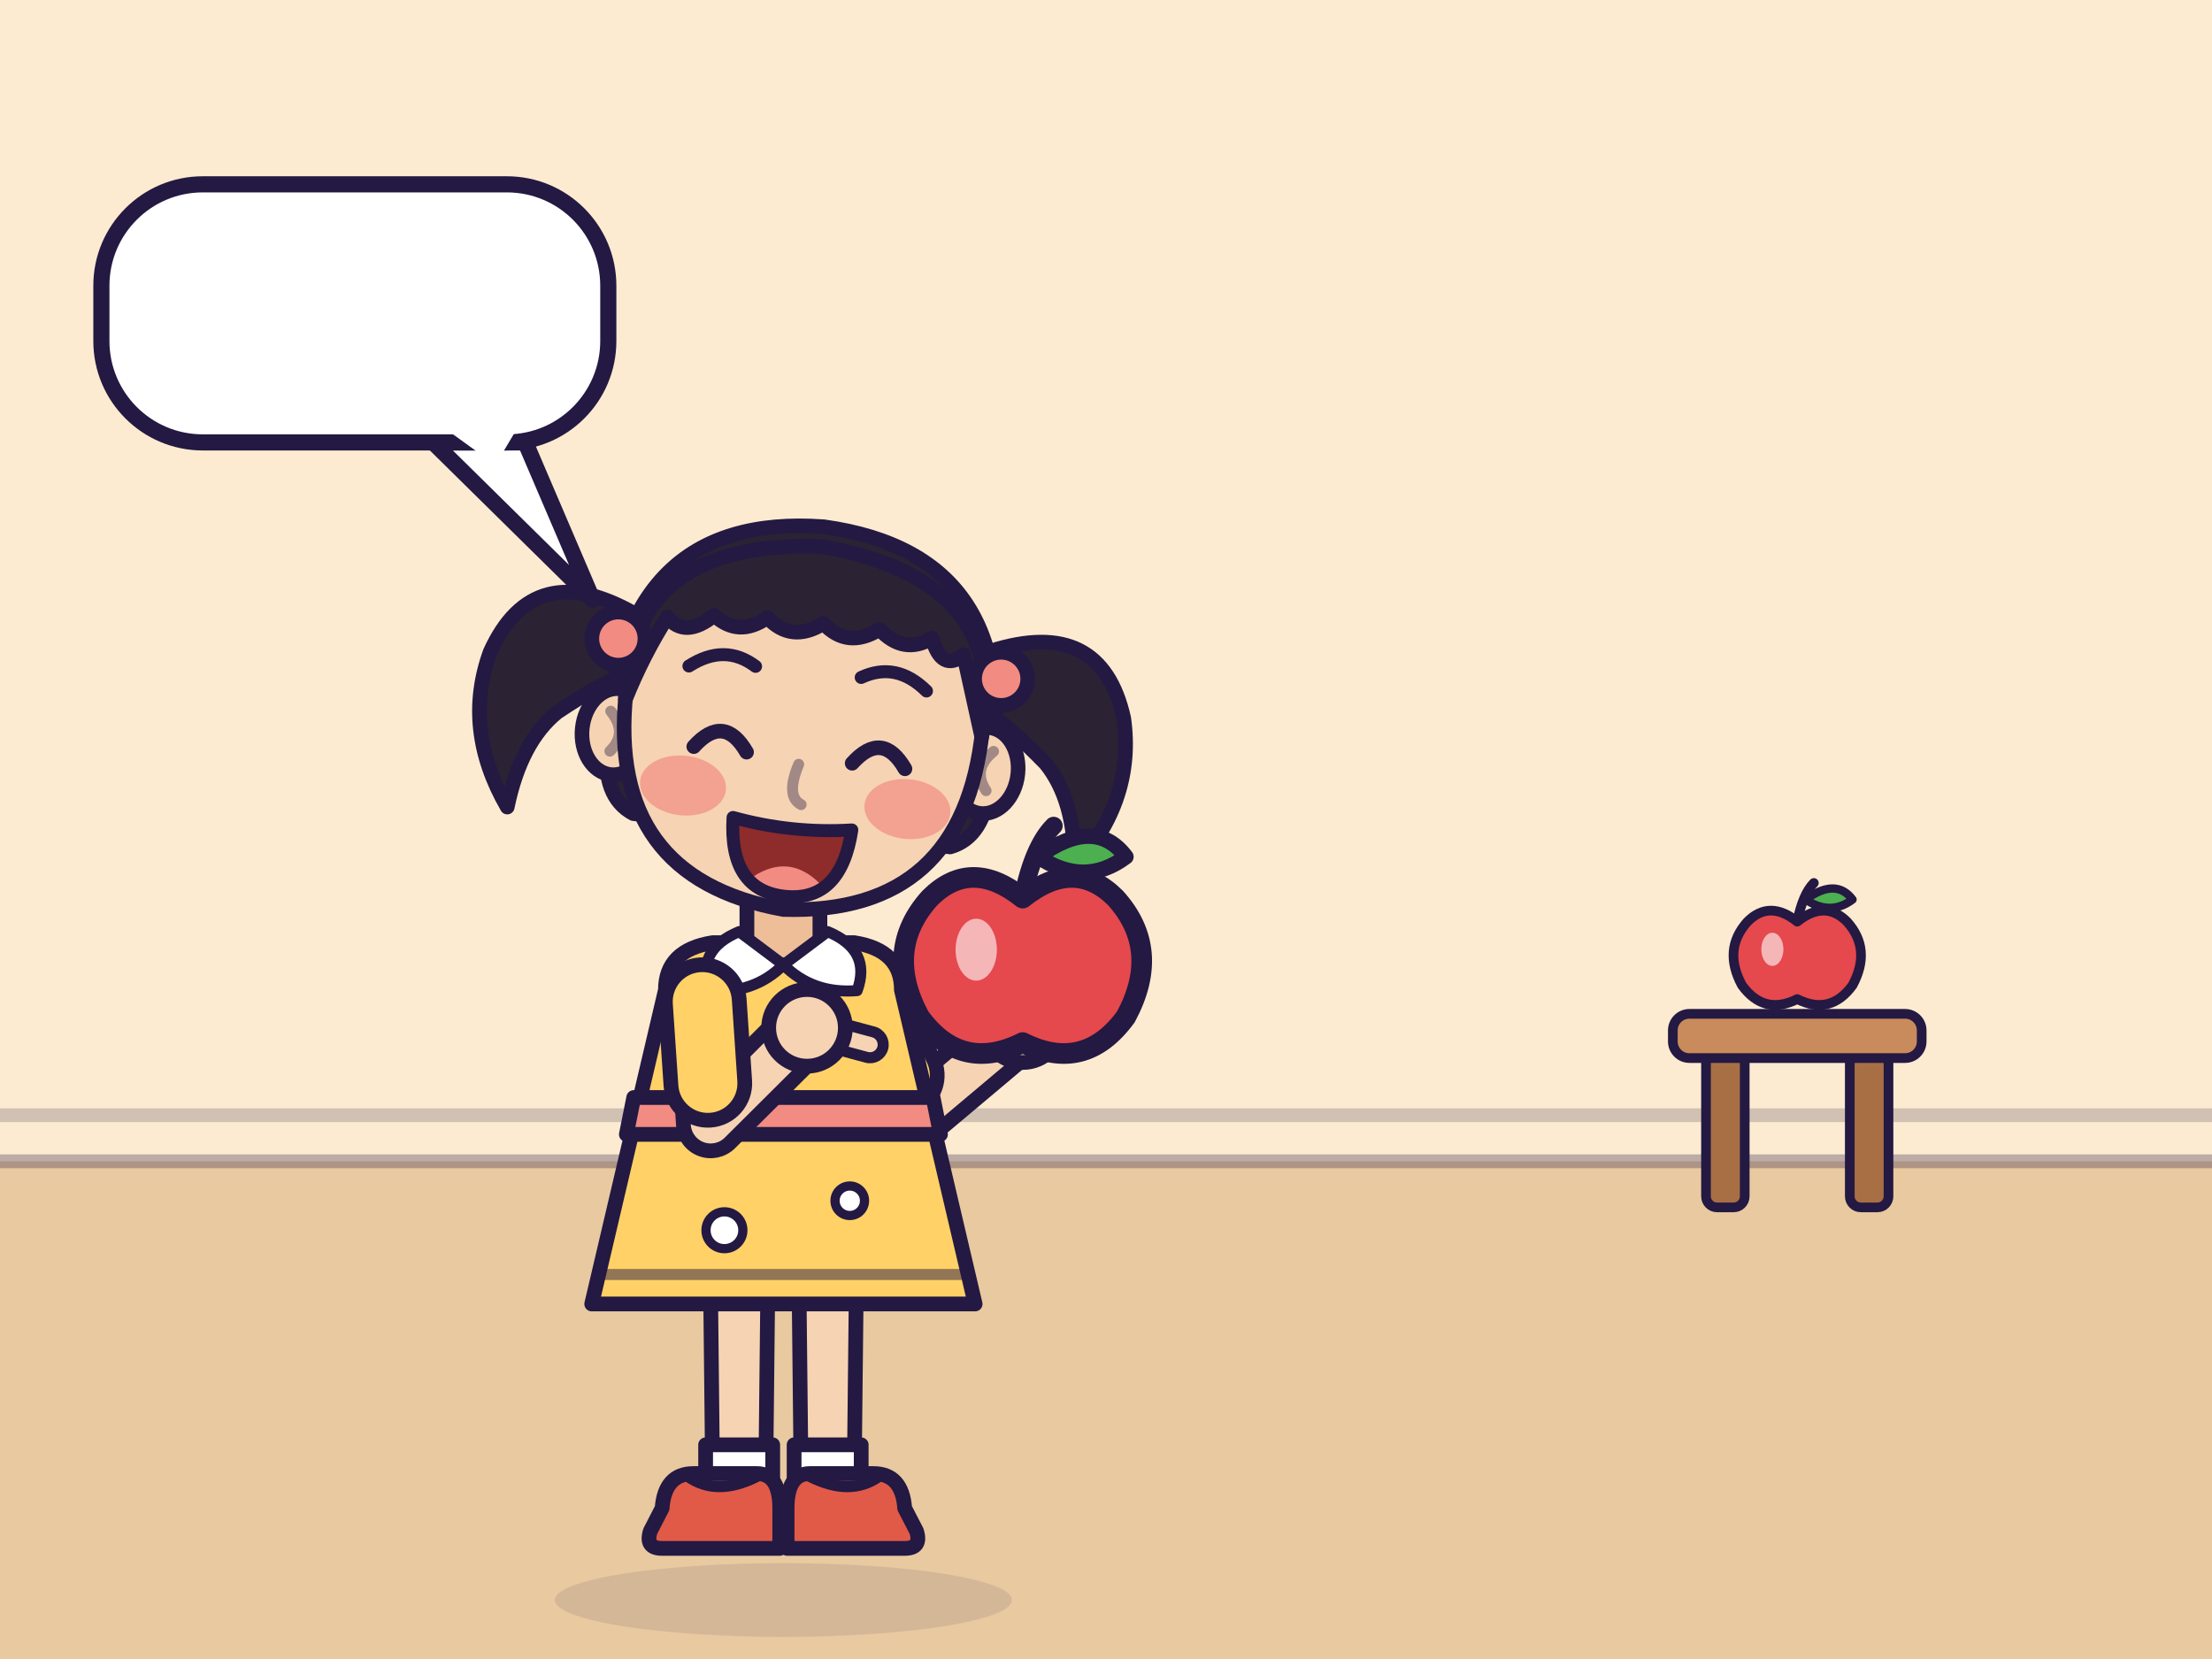
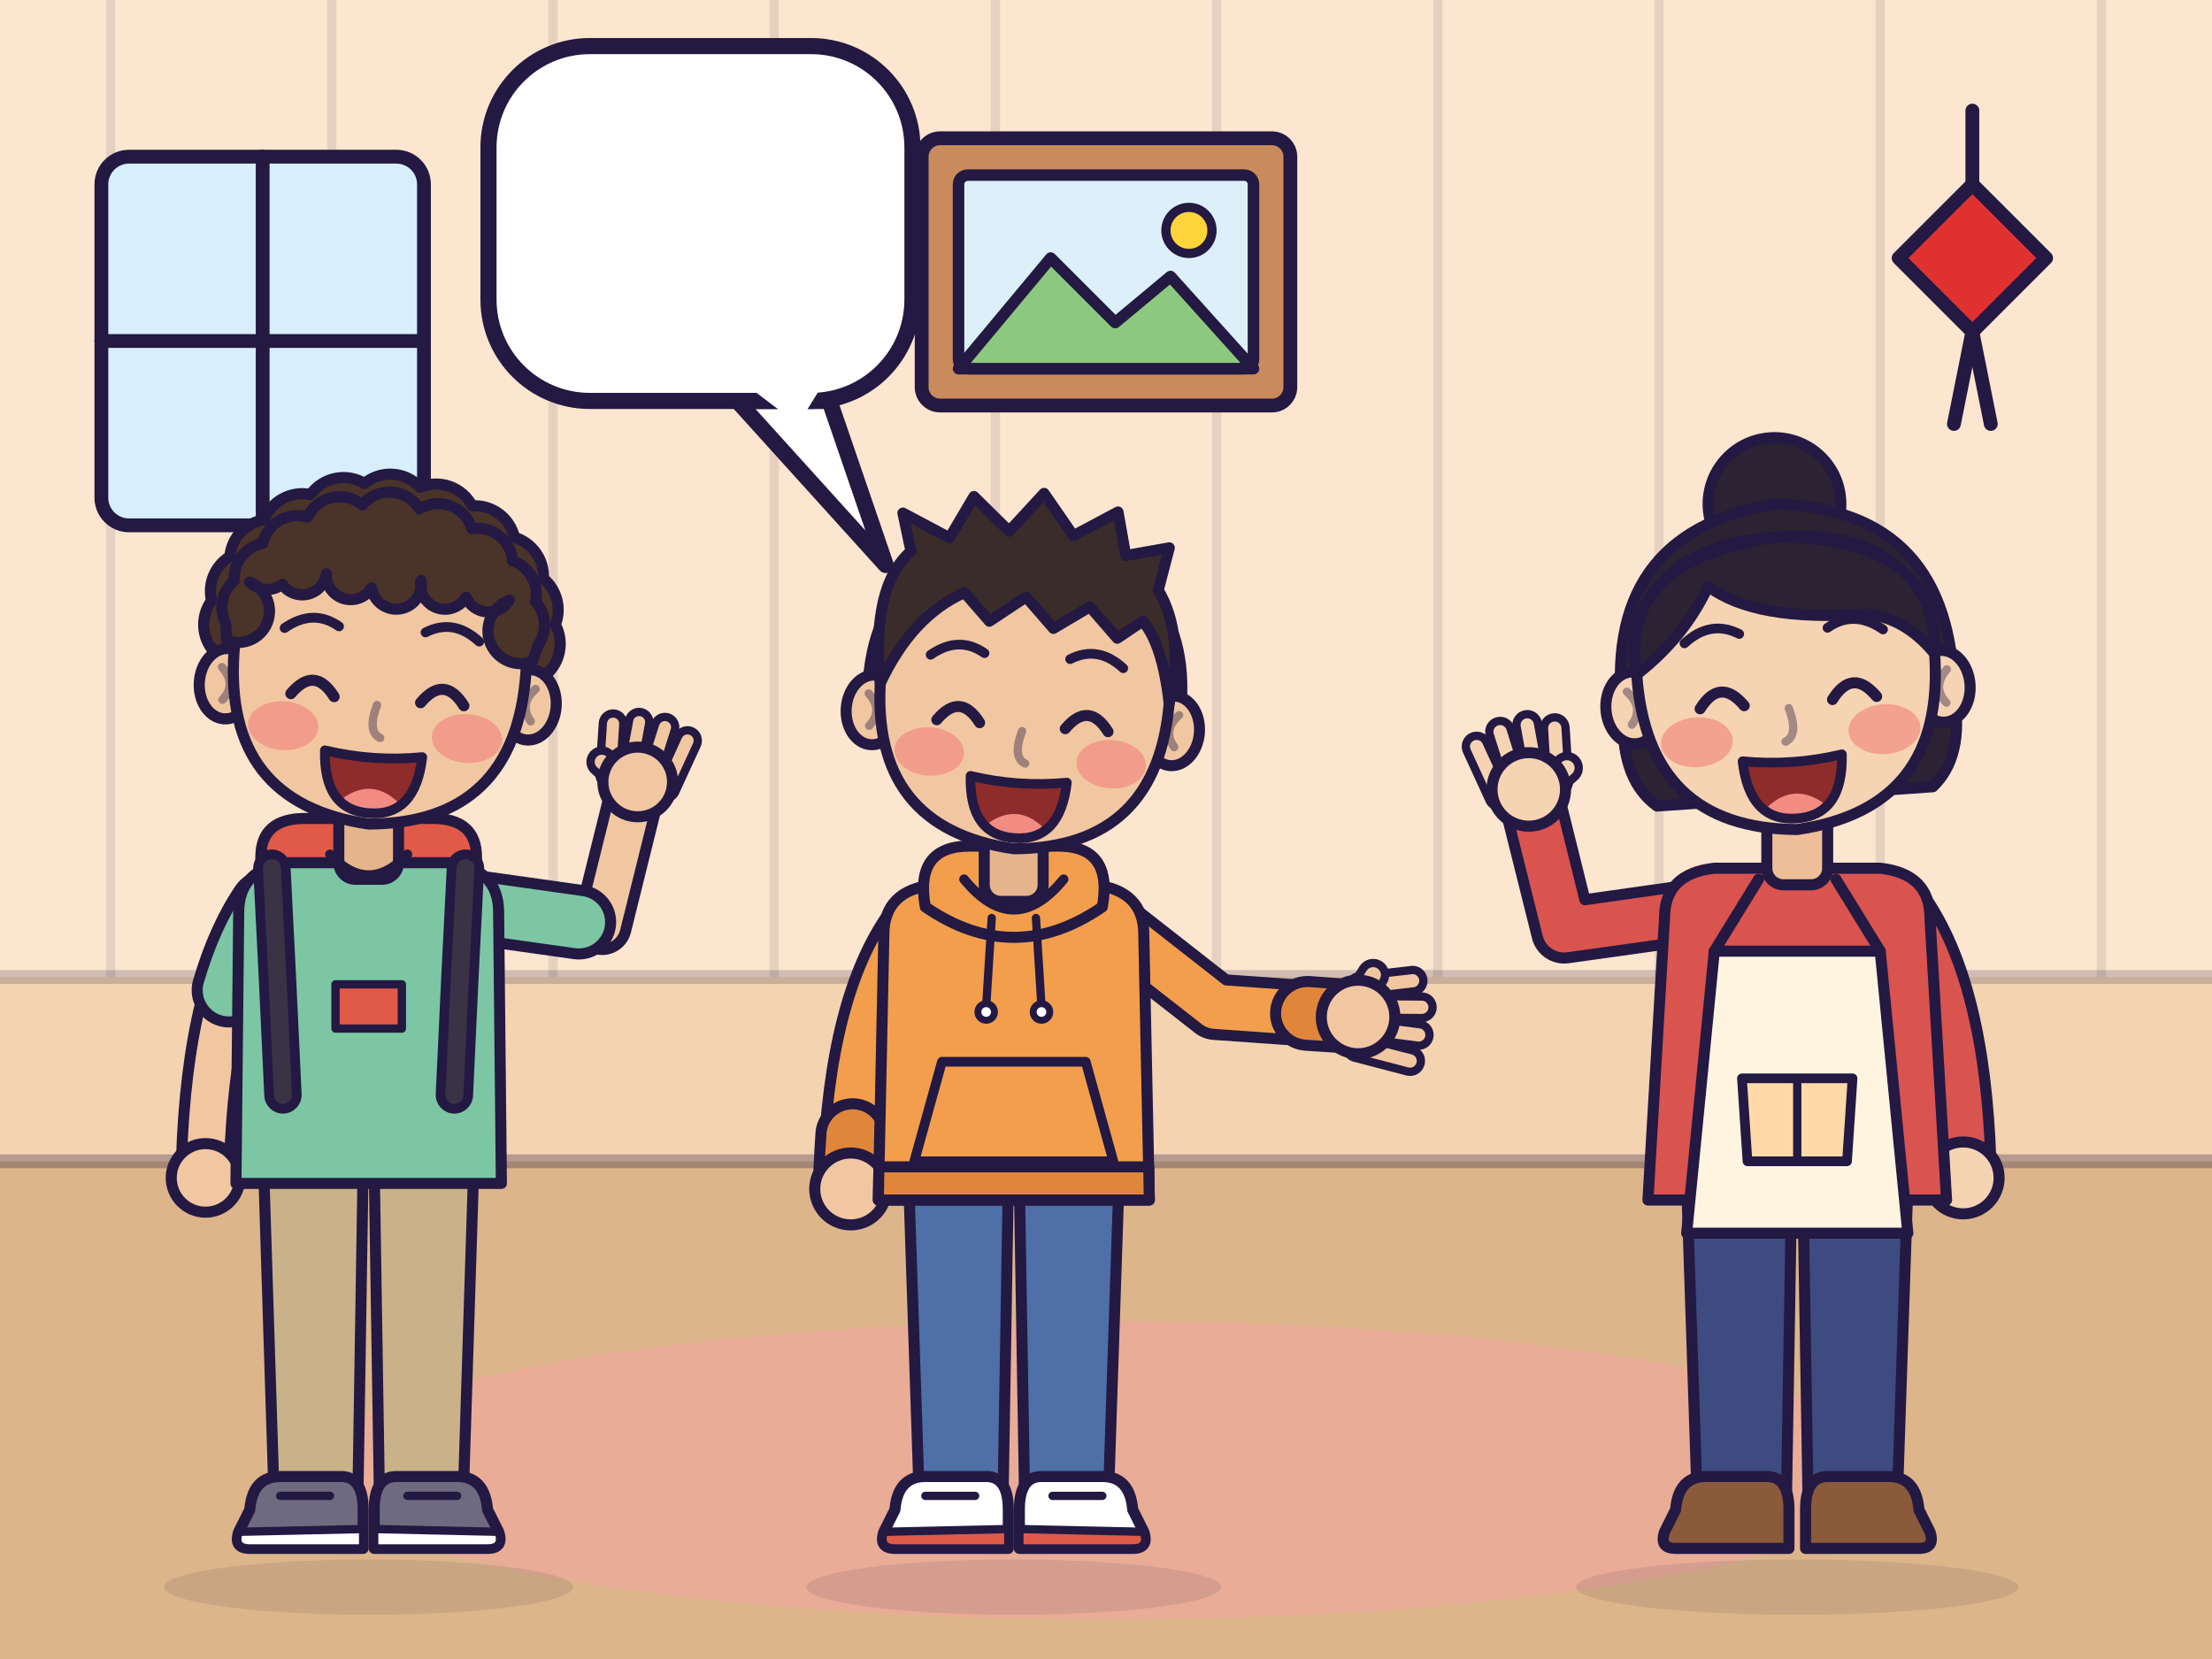
- <svg xmlns="http://www.w3.org/2000/svg" viewBox="0 0 480 360" role="img" aria-label="Little Sister holds an apple close and points at it: &quot;这个！&quot; Another apple is far away on a table.">
+ <svg xmlns="http://www.w3.org/2000/svg" viewBox="0 0 480 360" role="img" aria-label="Big Brother introduces Mom to his friend with an open hand: &quot;这是我妈妈。&quot;">
  <g stroke="#231942" stroke-width="3.5" stroke-linejoin="round" stroke-linecap="round">
-     <rect x="0" y="0" width="480" height="360" fill="#FCEBD0" stroke="none" />
-     <rect x="0" y="252" width="480" height="108" fill="#E8C9A0" stroke="none" />
+     <rect x="0" y="0" width="480" height="360" fill="#FCE6CF" stroke="none" />
+     <path d="M24 0L24 212M72 0L72 212M120 0L120 212M168 0L168 212M216 0L216 212M264 0L264 212M312 0L312 212M360 0L360 212M408 0L408 212M456 0L456 212" fill="none" stroke-width="2" opacity="0.1" />
+     <rect x="0" y="212" width="480" height="40" fill="#F3D3B0" stroke="none" />
+     <path d="M0 212L480 212" fill="none" stroke-width="3" opacity="0.2" />
+     <rect x="0" y="252" width="480" height="108" fill="#DDB58A" stroke="none" />
    <path d="M0 252L480 252" fill="none" stroke-width="3" opacity="0.3" />
-     <path d="M0 242L480 242" fill="none" stroke-width="3" opacity="0.2" />
-     <g transform="translate(390 262) scale(0.6 0.6)">
-       <g class="prop p-table">
-         <rect x="-33" y="-58" width="14" height="58" rx="4" fill="#A86F45" />
-         <rect x="19" y="-58" width="14" height="58" rx="4" fill="#A86F45" />
-         <rect x="-45" y="-70" width="90" height="16" rx="6" fill="#C98B5B" />
-       </g>
-     </g>
-     <g transform="translate(390 218) scale(0.6 0.6)">
-       <g class="prop p-apple">
-         <path d="M0-30Q2-40 6-44" fill="none" stroke-width="3.5" />
-         <path d="M3-38Q14-46 20-38Q12-32 3-38Z" fill="#4CAF50" stroke-width="3" />
-         <path d="M0-30Q-10-38-18-30Q-27-20-20-7Q-12 4 0-2Q12 4 20-7Q27-20 18-30Q10-38 0-30Z" fill="#E5484D" />
-         <ellipse cx="-9" cy="-20" rx="4" ry="6" fill="#FFFFFF" stroke="none" opacity="0.6" />
-       </g>
-     </g>
-     <g transform="translate(170 336) scale(0.8 0.8)">
-       <g class="char c-1 ch-meimei">
+     <ellipse cx="240" cy="319" rx="172.8" ry="32.4" fill="#F2A7A0" opacity="0.6" stroke="none" />
+     <rect x="22" y="34" width="70" height="80" rx="6" fill="#D7EEFB" stroke-width="3" />
+     <path d="M57 34L57 114M22 74L92 74" fill="none" stroke-width="3" />
+     <rect x="200" y="30" width="80" height="58" rx="4" fill="#C98B5B" stroke-width="3" />
+     <rect x="208" y="38" width="64" height="42" rx="2" fill="#DDF0FA" stroke-width="2.5" />
+     <path d="M208 80L228 56L242 70L254 60L272 80Z" fill="#8CC97E" stroke-width="2.5" />
+     <circle cx="258" cy="50" r="5" fill="#FFD43B" stroke-width="2" />
+     <path d="M428 40L444 56L428 72L412 56Z" fill="#E03131" stroke-width="3" />
+     <path d="M428 24L428 40M428 72L424 92M428 72L432 92" fill="none" stroke-width="3" />
+     <g transform="translate(80 336) scale(0.6 0.6)">
+       <g class="char c-1 ch-classmate">
        <g transform="translate(-150 -432)">
-           <ellipse class="shadow" cx="150" cy="446" rx="62" ry="10" fill="#231942" stroke="none" opacity="0.1" />
+           <ellipse class="shadow" cx="150" cy="446" rx="74" ry="10" fill="#231942" stroke="none" opacity="0.1" />
          <g class="figure" stroke="#231942" stroke-width="4" stroke-linejoin="round" stroke-linecap="round">
            <g class="legs">
-               <path d="M129.9 329.7L146.1 329.7L145.1 422.6L130.9 422.6Z" fill="#F6D3B3" />
-               <path d="M128.9 403.9L147.1 403.9L147.1 422.6L128.9 422.6Z" fill="#FFFFFF" />
-               <path d="M153.9 329.7L170.1 329.7L169.1 422.6L154.9 422.6Z" fill="#F6D3B3" />
-               <path d="M152.9 403.9L171.1 403.9L171.1 422.6L152.9 422.6Z" fill="#FFFFFF" />
-               <path d="M149 421.1Q149 411.7 142.8 411.7L125.6 411.7Q117.8 411.7 117.1 421.1L113.9 427.3Q112.4 432 117.1 432L149 432Z" fill="#E05A47" />
-               <path d="M124.1 412.5Q131.9 418 142.8 412.5" fill="none" stroke-width="3" />
-               <path d="M151 421.1Q151 411.7 157.2 411.7L174.4 411.7Q182.2 411.7 182.9 421.1L186.1 427.3Q187.6 432 182.9 432L151 432Z" fill="#E05A47" />
-               <path d="M175.9 412.5Q168.1 418 157.2 412.5" fill="none" stroke-width="3" />
-             </g>
-             <g transform="translate(150 333.7)">
+               <path d="M112 294L148 294L146 420L116 420Z" fill="#C9B28A" />
+               <path d="M188 294L152 294L154 420L184 420Z" fill="#C9B28A" />
+               <path d="M148 418Q148 406 140 406L118 406Q108 406 107 418L103 426Q101 432 107 432L148 432Z" fill="#6E6A80" />
+               <path d="M103 426Q101 432 107 432L148 432L148 425Z" fill="#FFFFFF" stroke-width="3" />
+               <path d="M118 413L136 413" fill="none" stroke-width="3" />
+               <path d="M152 418Q152 406 160 406L182 406Q192 406 193 418L197 426Q199 432 193 432L152 432Z" fill="#6E6A80" />
+               <path d="M197 426Q199 432 193 432L152 432L152 425Z" fill="#FFFFFF" stroke-width="3" />
+               <path d="M182 413L164 413" fill="none" stroke-width="3" />
+             </g>
+             <g transform="translate(150 294)">
              <g class="upper">
-                 <g transform="translate(-150 -333.7)">
-                   <g transform="translate(172 283.7)">
+                 <g transform="translate(-150 -294)">
+                   <g class="backpack">
+                     <path d="M111 204L111 182Q111 168 127 168L173 168Q189 168 189 182L189 204Z" fill="#E05A47" />
+                   </g>
+                   <g transform="translate(187 200)">
                    <g class="arm-left">
-                       <g transform="translate(-172 -283.7)">
-                         <path d="M165.4 286.9L180 316.9A7.4 7.4 0 0 0 191.3 319.3L215.8 298.7A7.4 7.4 0 0 0 206.4 287.4L189.1 301.9L178.6 280.5A7.4 7.4 0 0 0 165.4 286.9Z" fill="#F6D3B3" />
-                         <path d="M163 288.1L172.7 308.1A10 10 0 0 0 190.7 299.3L181 279.3A10 10 0 0 0 163 288.1Z" fill="#FFD166" />
-                         <circle class="hand" cx="214.9" cy="289.8" r="10.4" fill="#F6D3B3" />
+                       <g transform="translate(-187 -200)">
+                         <path d="M185.8 208.7L233.2 215.3A8.7 8.7 0 0 0 242.9 208.8L254 164.1A8.7 8.7 0 0 0 237 159.9L227.8 196.9L188.2 191.3A8.7 8.7 0 0 0 185.8 208.7Z" fill="#F1C7A2" />
+                         <path d="M185.4 211.4L224.4 216.9A11.5 11.5 0 0 0 227.6 194.1L188.6 188.6A11.5 11.5 0 0 0 185.4 211.4Z" fill="#7CC6A4" />
+                         <path d="M240.9 152.5L242.1 134A3.7 3.7 0 0 0 234.7 133.5L233.5 152A3.7 3.7 0 0 0 240.9 152.5Z" fill="#F1C7A2" stroke-width="3" />
+                         <path d="M247.6 154.6L251.5 133.4A3.7 3.7 0 0 0 244.3 132L240.3 153.3A3.7 3.7 0 0 0 247.6 154.6Z" fill="#F1C7A2" stroke-width="3" />
+                         <path d="M254.2 156.7L260.7 136.1A3.7 3.7 0 0 0 253.6 133.9L247.1 154.5A3.7 3.7 0 0 0 254.2 156.7Z" fill="#F1C7A2" stroke-width="3" />
+                         <path d="M260.7 158.8L268.7 141.4A3.7 3.7 0 0 0 261.9 138.3L254 155.7A3.7 3.7 0 0 0 260.7 158.8Z" fill="#F1C7A2" stroke-width="3" />
+                         <path d="M249.1 155.3L236.7 144.2A4.1 4.1 0 0 0 231.3 150.3L243.7 161.4A4.1 4.1 0 0 0 249.1 155.3Z" fill="#F1C7A2" stroke-width="3" />
+                         <circle class="hand" cx="247.3" cy="154.8" r="12.6" fill="#F1C7A2" />
+                       </g>
+                     </g>
+                   </g>
+                   <g transform="translate(113 200)">
+                     <g class="arm-right">
+                       <g transform="translate(-113 -200)">
+                         <path d="M105.8 195.1Q84.3 226.6 82.3 291.7A8.7 8.7 0 0 0 99.7 292.3Q101.7 232.3 120.2 204.9A8.7 8.7 0 0 0 105.8 195.1Z" fill="#F1C7A2" />
+                         <path d="M103.5 193.5Q94.1 207.4 88.3 227.4A11.5 11.5 0 0 0 110.4 233.7Q115.1 217.3 122.5 206.5A11.5 11.5 0 0 0 103.5 193.5Z" fill="#7CC6A4" />
+                         <circle class="hand" cx="91" cy="298" r="12.4" fill="#F1C7A2" />
                      </g>
                    </g>
                  </g>
                  <g class="body">
-                     <path d="M118 280.5Q118 269.7 130.8 267.7L169.2 267.7Q182 269.7 182 280.5L202 365.7L98 365.7Z" fill="#FFD166" />
-                     <path d="M109.4 309.7L190.6 309.7L192.6 319.7L107.4 319.7Z" fill="#F28B82" />
+                     <path d="M103 202Q103 186 121 184L179 184Q197 186 197 202L198 300L102 300Z" fill="#7CC6A4" />
                    <g class="neck">
-                       <rect x="140.1" y="250.7" width="19.8" height="23" rx="6" fill="#EDBE98" />
-                     </g>
-                     <path d="M138 264.7Q126 269.7 130 280.7Q142 281.7 150 273.7Z" fill="#FFFFFF" stroke-width="3" />
-                     <path d="M162 264.7Q174 269.7 170 280.7Q158 281.7 150 273.7Z" fill="#FFFFFF" stroke-width="3" />
-                     <circle cx="134" cy="345.7" r="5" fill="#FFFFFF" stroke-width="2.5" />
-                     <circle cx="168" cy="337.7" r="4" fill="#FFFFFF" stroke-width="2.5" />
-                     <path d="M101.6 357.7L198.4 357.7" fill="none" stroke-width="3" opacity="0.5" />
-                   </g>
-                   <g transform="translate(150 258.7) rotate(6)">
+                       <rect x="139.2" y="162" width="21.6" height="28" rx="6" fill="#E6B48C" />
+                     </g>
+                     <path d="M136 181Q150 196 164 181" fill="none" stroke-width="3.5" />
+                     <path d="M110 186.3Q112 224.2 114 268.2A5 5 0 0 0 124 267.8Q122 223.8 120 185.7A5 5 0 0 0 110 186.3Z" fill="#3A3346" stroke-width="3.5" />
+                     <path d="M180 185.7Q178 223.8 176 267.8A5 5 0 0 0 186 268.2Q188 224.2 190 186.3A5 5 0 0 0 180 185.7Z" fill="#3A3346" stroke-width="3.5" />
+                     <path class="print" d="M138 228L162 228L162 244L138 244Z" fill="#E05A47" stroke-width="3" />
+                   </g>
+                   <g transform="translate(150 170) rotate(4)">
                    <g class="head">
-                       <g transform="translate(-150 -258.7)">
-                         <g transform="translate(150 210.1) scale(0.9)" stroke-width="4.4">
+                       <g transform="translate(-150 -170)">
+                         <g transform="translate(150 117.1) scale(0.98)" stroke-width="4.1">
                          <g class="hair-back">
-                             <path d="M-54-30Q-86-44-96-14Q-102 10-86 32Q-84 12-74 2Q-62-8-54-12Z" fill="#2B2233" />
-                             <path d="M54-30Q86-44 96-14Q102 10 86 32Q84 12 74 2Q62-8 54-12Z" fill="#2B2233" />
-                             <path d="M-58 10Q-62-60 0-62Q62-60 58 10Q58 26 48 30L-48 30Q-58 26-58 10Z" fill="#2B2233" />
+                             <path d="M-62.6-6.8A15 15 0 0 1-63.6-24.2A15 15 0 0 1-58-40.9A15 15 0 0 1-46.3-55.3A15 15 0 0 1-29.9-65.8A15 15 0 0 1-10.3-71.3A15 15 0 0 1 10.3-71.3A15 15 0 0 1 29.9-65.8A15 15 0 0 1 46.3-55.3A15 15 0 0 1 58-40.9A15 15 0 0 1 63.6-24.2A15 15 0 0 1 62.6-6.8Q0 30-62.6-6.8Z" fill="#4A3328" />
                          </g>
                          <g class="ears">
-                             <ellipse cx="-56" cy="6" rx="10" ry="13" fill="#F6D3B3" />
-                             <ellipse cx="56" cy="6" rx="10" ry="13" fill="#F6D3B3" />
-                             <path d="M-58 0Q-52 6-57 12" fill="none" stroke-width="3.3" opacity="0.4" />
-                             <path d="M58 0Q52 6 57 12" fill="none" stroke-width="3.3" opacity="0.4" />
-                           </g>
-                           <path class="face" d="M-54-6Q-54-52 0-52Q54-52 54-6Q54 50 0 54Q-54 50-54-6Z" fill="#F6D3B3" />
+                             <ellipse cx="-56" cy="6" rx="10" ry="13" fill="#F1C7A2" />
+                             <ellipse cx="56" cy="6" rx="10" ry="13" fill="#F1C7A2" />
+                             <path d="M-58 0Q-52 6-57 12" fill="none" stroke-width="3.1" opacity="0.4" />
+                             <path d="M58 0Q52 6 57 12" fill="none" stroke-width="3.1" opacity="0.4" />
+                           </g>
+                           <path class="face" d="M-54-6Q-54-52 0-52Q54-52 54-6Q54 50 0 54Q-54 50-54-6Z" fill="#F1C7A2" />
                          <g class="hair">
-                             <path d="M-54-4Q-58-52 0-56Q58-52 54-4Q50-16 46-28Q40-22 36-32Q28-26 20-33Q11-26 3-33Q-6-26-14-33Q-22-26-30-32Q-38-24-44-30Q-50-18-54-4Z" fill="#2B2233" />
-                             <circle cx="-58" cy="-22" r="8" fill="#F28B82" />
-                             <circle cx="58" cy="-22" r="8" fill="#F28B82" />
+                             <path d="M-57.8-16.2A13 13 0 0 1-55.7-32.2A13 13 0 0 1-46.2-46.6A13 13 0 0 1-30.4-57.4A13 13 0 0 1-10.6-63.3A13 13 0 0 1 10.6-63.3A13 13 0 0 1 30.4-57.4A13 13 0 0 1 46.2-46.6A13 13 0 0 1 55.7-32.2A13 13 0 0 1 57.8-16.2L56-10A9 9 0 0 1 46-32A9 9 0 0 1 30-32A9 9 0 0 1 13-37A9 9 0 0 1-5-33A9 9 0 0 1-22-37A9 9 0 0 1-38-32A9 9 0 0 1-50-32A9 9 0 0 1-57-10Z" fill="#4A3328" />
                          </g>
                          <g class="cheeks">
                            <ellipse cx="-34" cy="20" rx="13" ry="9" fill="#F28B82" stroke="none" opacity="0.7" />
                            <ellipse cx="34" cy="20" rx="13" ry="9" fill="#F28B82" stroke="none" opacity="0.7" />
                          </g>
                          <g class="brows">
-                             <path d="M-36-16Q-26-24-16-18M16-18Q26-24 36-16" fill="none" stroke-width="3.9" />
+                             <path d="M-36-16Q-26-24-16-18M16-18Q26-24 36-16" fill="none" stroke-width="3.6" />
                          </g>
                          <g transform="translate(0 4)">
                            <g class="eyes">
                              <g transform="translate(0 -4)">
-                                 <path d="M-32 8Q-24-3-16 8M16 8Q24-3 32 8" fill="none" stroke-width="4.4" />
+                                 <path d="M-32 8Q-24-3-16 8M16 8Q24-3 32 8" fill="none" stroke-width="4.1" />
                              </g>
                            </g>
                          </g>
                          <g class="nose">
-                             <path d="M0 10Q-3 20 2 22" fill="none" stroke-width="3.3" opacity="0.4" />
+                             <path d="M0 10Q-3 20 2 22" fill="none" stroke-width="3.1" opacity="0.4" />
                          </g>
                          <g class="mouth">
                            <path d="M-18 28Q0 31 18 28Q17 50 0 50Q-17 50-18 28Z" fill="#8E2B2B" stroke="none" />
                            <path d="M-10 45Q0 37 10 45Q6 50 0 50Q-6 50-10 45Z" fill="#F28B82" stroke="none" />
-                             <path d="M-18 28Q0 31 18 28Q17 50 0 50Q-17 50-18 28Z" fill="none" stroke-width="3.9" />
+                             <path d="M-18 28Q0 31 18 28Q17 50 0 50Q-17 50-18 28Z" fill="none" stroke-width="3.6" />
                          </g>
                        </g>
                      </g>
-                     </g>
-                   </g>
-                   <g transform="translate(128 283.7)">
-                     <g class="arm-right act">
-                       <g transform="translate(-128 -283.7)">
-                         <path d="M120.7 284.2L122.9 317.4A7.4 7.4 0 0 0 135.4 322.1L158.1 299.5A7.4 7.4 0 0 0 147.7 289.1L136.5 300.3L135.3 283.2A7.4 7.4 0 0 0 120.7 284.2Z" fill="#F6D3B3" />
-                         <path d="M118 284.4L119.5 306.5A10 10 0 0 0 139.5 305.2L138 283A10 10 0 0 0 118 284.4Z" fill="#FFD166" />
-                         <path d="M155.5 294.2L172.6 298.8A3.5 3.5 0 0 0 174.4 291.9L157.3 287.3A3.5 3.5 0 0 0 155.5 294.2Z" fill="#F6D3B3" stroke-width="3" />
-                         <circle class="hand" cx="156.4" cy="290.8" r="10.4" fill="#F6D3B3" />
-                       </g>
-                     </g>
-                   </g>
-                   <g transform="translate(214.9 297.6) scale(1.4 1.4)">
-                     <g class="prop p-apple">
-                       <path d="M0-30Q2-40 6-44" fill="none" stroke-width="3.5" />
-                       <path d="M3-38Q14-46 20-38Q12-32 3-38Z" fill="#4CAF50" stroke-width="3" />
-                       <path d="M0-30Q-10-38-18-30Q-27-20-20-7Q-12 4 0-2Q12 4 20-7Q27-20 18-30Q10-38 0-30Z" fill="#E5484D" />
-                       <ellipse cx="-9" cy="-20" rx="4" ry="6" fill="#FFFFFF" stroke="none" opacity="0.6" />
                    </g>
                  </g>
                </g>
              </g>
            </g>
          </g>
        </g>
      </g>
    </g>
-     <g transform="translate(128.6 130.1)">
-       <g class="bubble b-1 has-text">
-         <g transform="translate(-128.6 -130.1)">
-           <path d="M94 96L128.6 130.1L114 96Z" fill="#FFFFFF" />
-           <rect x="22" y="40" width="110" height="56" rx="22" fill="#FFFFFF" />
-           <path d="M95.2 92L107.5 100.9L112.8 92Z" fill="#FFFFFF" stroke="none" />
+     <g transform="translate(220 336) scale(0.6 0.6)">
+       <g class="char c-2 ch-gege">
+         <g transform="translate(-150 -432)">
+           <ellipse class="shadow" cx="150" cy="446" rx="75" ry="10" fill="#231942" stroke="none" opacity="0.1" />
+           <g class="figure" stroke="#231942" stroke-width="4" stroke-linejoin="round" stroke-linecap="round">
+             <g class="legs">
+               <path d="M112 300L148 300L146 420L116 420Z" fill="#4E6FA8" />
+               <path d="M188 300L152 300L154 420L184 420Z" fill="#4E6FA8" />
+               <path d="M148 418Q148 406 140 406L118 406Q108 406 107 418L103 426Q101 432 107 432L148 432Z" fill="#FFFFFF" />
+               <path d="M103 426Q101 432 107 432L148 432L148 425Z" fill="#E05A47" stroke-width="3" />
+               <path d="M118 413L136 413" fill="none" stroke-width="3" />
+               <path d="M152 418Q152 406 160 406L182 406Q192 406 193 418L197 426Q199 432 193 432L152 432Z" fill="#FFFFFF" />
+               <path d="M197 426Q199 432 193 432L152 432L152 425Z" fill="#E05A47" stroke-width="3" />
+               <path d="M182 413L164 413" fill="none" stroke-width="3" />
+             </g>
+             <g transform="translate(150 300)">
+               <g class="upper">
+                 <g transform="translate(-150 -300)">
+                   <g transform="translate(187 208)">
+                     <g class="arm-left act">
+                       <g transform="translate(-187 -208)">
+                         <path d="M180.8 215.9L216.9 244.1A10 10 0 0 0 222.4 246.1L266.3 249.2A10 10 0 0 0 267.6 229.3L226.8 226.4L193.2 200.1A10 10 0 0 0 180.8 215.9Z" fill="#F29E4C" />
+                         <path d="M255.4 250L266.1 250.7A11.5 11.5 0 0 0 267.8 227.8L257 227A11.5 11.5 0 0 0 255.4 250Z" fill="#E0863A" />
+                         <path d="M275.7 232.8L295.1 230.5A3.9 3.9 0 0 0 294.2 222.8L274.9 225A3.9 3.9 0 0 0 275.7 232.8Z" fill="#F1C7A2" stroke-width="3" />
+                         <path d="M274.8 240L297.5 240.2A3.9 3.9 0 0 0 297.6 232.4L274.8 232.2A3.9 3.9 0 0 0 274.8 240Z" fill="#F1C7A2" stroke-width="3" />
+                         <path d="M273.8 247.3L296.3 250.2A3.9 3.9 0 0 0 297.3 242.5L274.8 239.5A3.9 3.9 0 0 0 273.8 247.3Z" fill="#F1C7A2" stroke-width="3" />
+                         <path d="M272.8 254.4L292.3 259.5A3.9 3.9 0 0 0 294.3 251.9L274.7 246.9A3.9 3.9 0 0 0 272.8 254.4Z" fill="#F1C7A2" stroke-width="3" />
+                         <path d="M274.3 241.8L283.6 226.9A4.3 4.3 0 0 0 276.3 222.3L267 237.2A4.3 4.3 0 0 0 274.3 241.8Z" fill="#F1C7A2" stroke-width="3" />
+                         <circle class="hand" cx="274.5" cy="239.8" r="13.3" fill="#F1C7A2" />
+                       </g>
+                     </g>
+                   </g>
+                   <g transform="translate(113 208)">
+                     <g class="arm-right">
+                       <g transform="translate(-113 -208)">
+                         <path d="M104.8 202.2Q83.1 232.8 81 295.7A10 10 0 0 0 101 296.3Q102.9 239.5 121.2 213.8A10 10 0 0 0 104.8 202.2Z" fill="#F29E4C" />
+                         <path d="M80.3 281.2Q79.8 288.2 79.5 295.6A11.5 11.5 0 0 0 102.5 296.4Q102.7 289.4 103.2 282.9A11.5 11.5 0 0 0 80.3 281.2Z" fill="#E0863A" />
+                         <circle class="hand" cx="91" cy="302" r="13" fill="#F1C7A2" />
+                       </g>
+                     </g>
+                   </g>
+                   <g class="body">
+                     <path d="M103 210Q103 194 121 192L179 192Q197 194 197 210L199 306L101 306Z" fill="#F29E4C" />
+                     <path d="M101.2 294L198.8 294L199 306L101 306Z" fill="#E0863A" />
+                     <path class="hood" d="M118 200Q114 178 134 178L166 178Q186 178 182 200Q150 222 118 200Z" fill="#F29E4C" />
+                     <g class="neck">
+                       <rect x="139.3" y="171" width="21.3" height="27" rx="6" fill="#E6B48C" />
+                     </g>
+                     <path d="M132 190Q150 212 168 190" fill="none" stroke-width="3.5" />
+                     <path d="M142 204L140 236M158 204L160 236" fill="none" stroke-width="3" />
+                     <circle cx="140" cy="238" r="3" fill="#FFFFFF" stroke-width="2.5" />
+                     <circle cx="160" cy="238" r="3" fill="#FFFFFF" stroke-width="2.5" />
+                     <path class="pocket" d="M124 256L176 256L186 292L114 292Z" fill="#F29E4C" stroke-width="3.5" />
+                   </g>
+                   <g transform="translate(150 179) rotate(4)">
+                     <g class="head">
+                       <g transform="translate(-150 -179)">
+                         <g transform="translate(150 126.6) scale(0.97)" stroke-width="4.1">
+                           <g class="hair-back">
+                             <path d="M-58 6Q-64-56 0-62Q64-56 58 6Z" fill="#3A2C2A" />
+                           </g>
+                           <g class="ears">
+                             <ellipse cx="-56" cy="6" rx="10" ry="13" fill="#F1C7A2" />
+                             <ellipse cx="56" cy="6" rx="10" ry="13" fill="#F1C7A2" />
+                             <path d="M-58 0Q-52 6-57 12" fill="none" stroke-width="3.1" opacity="0.4" />
+                             <path d="M58 0Q52 6 57 12" fill="none" stroke-width="3.1" opacity="0.4" />
+                           </g>
+                           <path class="face" d="M-54-6Q-54-52 0-52Q54-52 54-6Q54 50 0 54Q-54 50-54-6Z" fill="#F1C7A2" />
+                           <g class="hair">
+                             <path d="M-54-4Q-60-40-46-54L-50-68L-32-60L-24-76L-10-64L2-79L14-64L30-74L34-58L50-62L47-46Q58-30 54-4Q50-26 42-34L33-27L22-38L9-29L-2-40L-15-30L-25-40Q-44-30-54-4Z" fill="#3A2C2A" />
+                           </g>
+                           <g class="cheeks">
+                             <ellipse cx="-34" cy="20" rx="13" ry="9" fill="#F28B82" stroke="none" opacity="0.7" />
+                             <ellipse cx="34" cy="20" rx="13" ry="9" fill="#F28B82" stroke="none" opacity="0.7" />
+                           </g>
+                           <g class="brows">
+                             <path d="M-36-16Q-26-24-16-18M16-18Q26-24 36-16" fill="none" stroke-width="3.6" />
+                           </g>
+                           <g transform="translate(0 4)">
+                             <g class="eyes">
+                               <g transform="translate(0 -4)">
+                                 <path d="M-32 8Q-24-3-16 8M16 8Q24-3 32 8" fill="none" stroke-width="4.1" />
+                               </g>
+                             </g>
+                           </g>
+                           <g class="nose">
+                             <path d="M0 10Q-3 20 2 22" fill="none" stroke-width="3.1" opacity="0.4" />
+                           </g>
+                           <g class="mouth">
+                             <path d="M-18 28Q0 31 18 28Q17 50 0 50Q-17 50-18 28Z" fill="#8E2B2B" stroke="none" />
+                             <path d="M-10 45Q0 37 10 45Q6 50 0 50Q-6 50-10 45Z" fill="#F28B82" stroke="none" />
+                             <path d="M-18 28Q0 31 18 28Q17 50 0 50Q-17 50-18 28Z" fill="none" stroke-width="3.6" />
+                           </g>
+                         </g>
+                       </g>
+                     </g>
+                   </g>
+                 </g>
+               </g>
+             </g>
+           </g>
+         </g>
+       </g>
+     </g>
+     <g transform="translate(390 336) scale(-0.6 0.6)">
+       <g class="char c-3 ch-mama">
+         <g transform="translate(-150 -432)">
+           <ellipse class="shadow" cx="150" cy="446" rx="80" ry="10" fill="#231942" stroke="none" opacity="0.1" />
+           <g class="figure" stroke="#231942" stroke-width="4" stroke-linejoin="round" stroke-linecap="round">
+             <g class="legs">
+               <path d="M110 300L148 300L146 420L114 420Z" fill="#3D4B80" />
+               <path d="M190 300L152 300L154 420L186 420Z" fill="#3D4B80" />
+               <path d="M147 418Q147 406 139 406L117 406Q107 406 106 418L102 426Q100 432 106 432L147 432Z" fill="#8A5A3B" />
+               <path d="M153 418Q153 406 161 406L183 406Q193 406 194 418L198 426Q200 432 194 432L153 432Z" fill="#8A5A3B" />
+             </g>
+             <g transform="translate(150 300)">
+               <g class="upper">
+                 <g transform="translate(-150 -300)">
+                   <g transform="translate(188 202)">
+                     <g class="arm-left">
+                       <g transform="translate(-188 -202)">
+                         <path d="M186.6 211.9L233 218.4A10 10 0 0 0 244 210.9L254.9 167.3A10 10 0 0 0 235.5 162.4L226.8 197.4L189.4 192.1A10 10 0 0 0 186.6 211.9Z" fill="#D9534F" />
+                         <path d="M240.4 155.1L241.6 135.6A3.9 3.9 0 0 0 233.8 135.1L232.6 154.6A3.9 3.9 0 0 0 240.4 155.1Z" fill="#F6D3B3" stroke-width="3" />
+                         <path d="M247.4 157.3L251.5 134.9A3.9 3.9 0 0 0 243.8 133.5L239.7 155.9A3.9 3.9 0 0 0 247.4 157.3Z" fill="#F6D3B3" stroke-width="3" />
+                         <path d="M254.3 159.5L261.2 137.8A3.9 3.9 0 0 0 253.7 135.5L246.9 157.2A3.9 3.9 0 0 0 254.3 159.5Z" fill="#F6D3B3" stroke-width="3" />
+                         <path d="M261.2 161.7L269.6 143.4A3.9 3.9 0 0 0 262.5 140.2L254.1 158.5A3.9 3.9 0 0 0 261.2 161.7Z" fill="#F6D3B3" stroke-width="3" />
+                         <path d="M249 158.1L235.9 146.3A4.3 4.3 0 0 0 230.2 152.7L243.3 164.5A4.3 4.3 0 0 0 249 158.1Z" fill="#F6D3B3" stroke-width="3" />
+                         <circle class="hand" cx="247.1" cy="157.5" r="13.3" fill="#F6D3B3" />
+                       </g>
+                     </g>
+                   </g>
+                   <g transform="translate(112 202)">
+                     <g class="arm-right">
+                       <g transform="translate(-112 -202)">
+                         <path d="M103.8 196.3Q82.1 227.5 80 291.7A10 10 0 0 0 100 292.3Q101.9 234.1 120.2 207.7A10 10 0 0 0 103.8 196.3Z" fill="#D9534F" />
+                         <circle class="hand" cx="90" cy="298" r="13" fill="#F6D3B3" />
+                       </g>
+                     </g>
+                   </g>
+                   <g class="body">
+                     <path d="M102 204Q102 188 120 186L180 186Q198 188 198 204L204 306L96 306Z" fill="#D9534F" />
+                     <path class="apron" d="M120 216L180 216L190 318L110 318Z" fill="#FFF4E0" />
+                     <path d="M120 216L136 190M180 216L164 190" fill="none" stroke-width="4" />
+                     <path d="M130 262L170 262L168 292L132 292Z" fill="#FFD9A8" stroke-width="3.5" />
+                     <path d="M150 262L150 292" fill="none" stroke-width="3" />
+                     <g class="neck">
+                       <rect x="139" y="164" width="22" height="28" rx="6" fill="#EDBE98" />
+                     </g>
+                   </g>
+                   <g transform="translate(150 172) rotate(4)">
+                     <g class="head">
+                       <g transform="translate(-150 -172)">
+                         <g transform="translate(150 118) scale(1)" stroke-width="4">
+                           <g class="hair-back">
+                             <circle cx="0" cy="-64" r="24" fill="#2B2233" />
+                             <path d="M-60 10Q-64-58 0-64Q64-58 60 10Q62 32 50 42L-50 42Q-62 32-60 10Z" fill="#2B2233" />
+                           </g>
+                           <g class="ears">
+                             <ellipse cx="-56" cy="6" rx="10" ry="13" fill="#F6D3B3" />
+                             <ellipse cx="56" cy="6" rx="10" ry="13" fill="#F6D3B3" />
+                             <path d="M-58 0Q-52 6-57 12" fill="none" stroke-width="3" opacity="0.4" />
+                             <path d="M58 0Q52 6 57 12" fill="none" stroke-width="3" opacity="0.4" />
+                           </g>
+                           <path class="face" d="M-54-6Q-54-52 0-52Q54-52 54-6Q54 50 0 54Q-54 50-54-6Z" fill="#F6D3B3" />
+                           <g class="hair">
+                             <path d="M-54-6Q-58-48 0-52Q58-48 54-6Q36-18 26-36Q10-22-30-22Q-44-20-54-6Z" fill="#2B2233" />
+                           </g>
+                           <g class="cheeks">
+                             <ellipse cx="-34" cy="20" rx="13" ry="9" fill="#F28B82" stroke="none" opacity="0.7" />
+                             <ellipse cx="34" cy="20" rx="13" ry="9" fill="#F28B82" stroke="none" opacity="0.7" />
+                           </g>
+                           <g class="brows">
+                             <path d="M-36-16Q-26-24-16-18M16-18Q26-24 36-16" fill="none" stroke-width="3.5" />
+                           </g>
+                           <g transform="translate(0 4)">
+                             <g class="eyes">
+                               <g transform="translate(0 -4)">
+                                 <path d="M-32 8Q-24-3-16 8M16 8Q24-3 32 8" fill="none" stroke-width="4" />
+                               </g>
+                             </g>
+                           </g>
+                           <g class="nose">
+                             <path d="M0 10Q-3 20 2 22" fill="none" stroke-width="3" opacity="0.4" />
+                           </g>
+                           <g class="mouth">
+                             <path d="M-18 28Q0 31 18 28Q17 50 0 50Q-17 50-18 28Z" fill="#8E2B2B" stroke="none" />
+                             <path d="M-10 45Q0 37 10 45Q6 50 0 50Q-6 50-10 45Z" fill="#F28B82" stroke="none" />
+                             <path d="M-18 28Q0 31 18 28Q17 50 0 50Q-17 50-18 28Z" fill="none" stroke-width="3.5" />
+                           </g>
+                         </g>
+                       </g>
+                     </g>
+                   </g>
+                 </g>
+               </g>
+             </g>
+           </g>
+         </g>
+       </g>
+     </g>
+     <g transform="translate(192.2 122.6)">
+       <g class="bubble b-1 has-text line-0">
+         <g transform="translate(-192.2 -122.6)">
+           <path d="M160 87L192.2 122.6L180 87Z" fill="#FFFFFF" />
+           <rect x="106" y="10" width="92" height="77" rx="22" fill="#FFFFFF" />
+           <path d="M161.2 83L173.2 92.1L178.8 83Z" fill="#FFFFFF" stroke="none" />
        </g>
      </g>
    </g>
  </g>
</svg>
